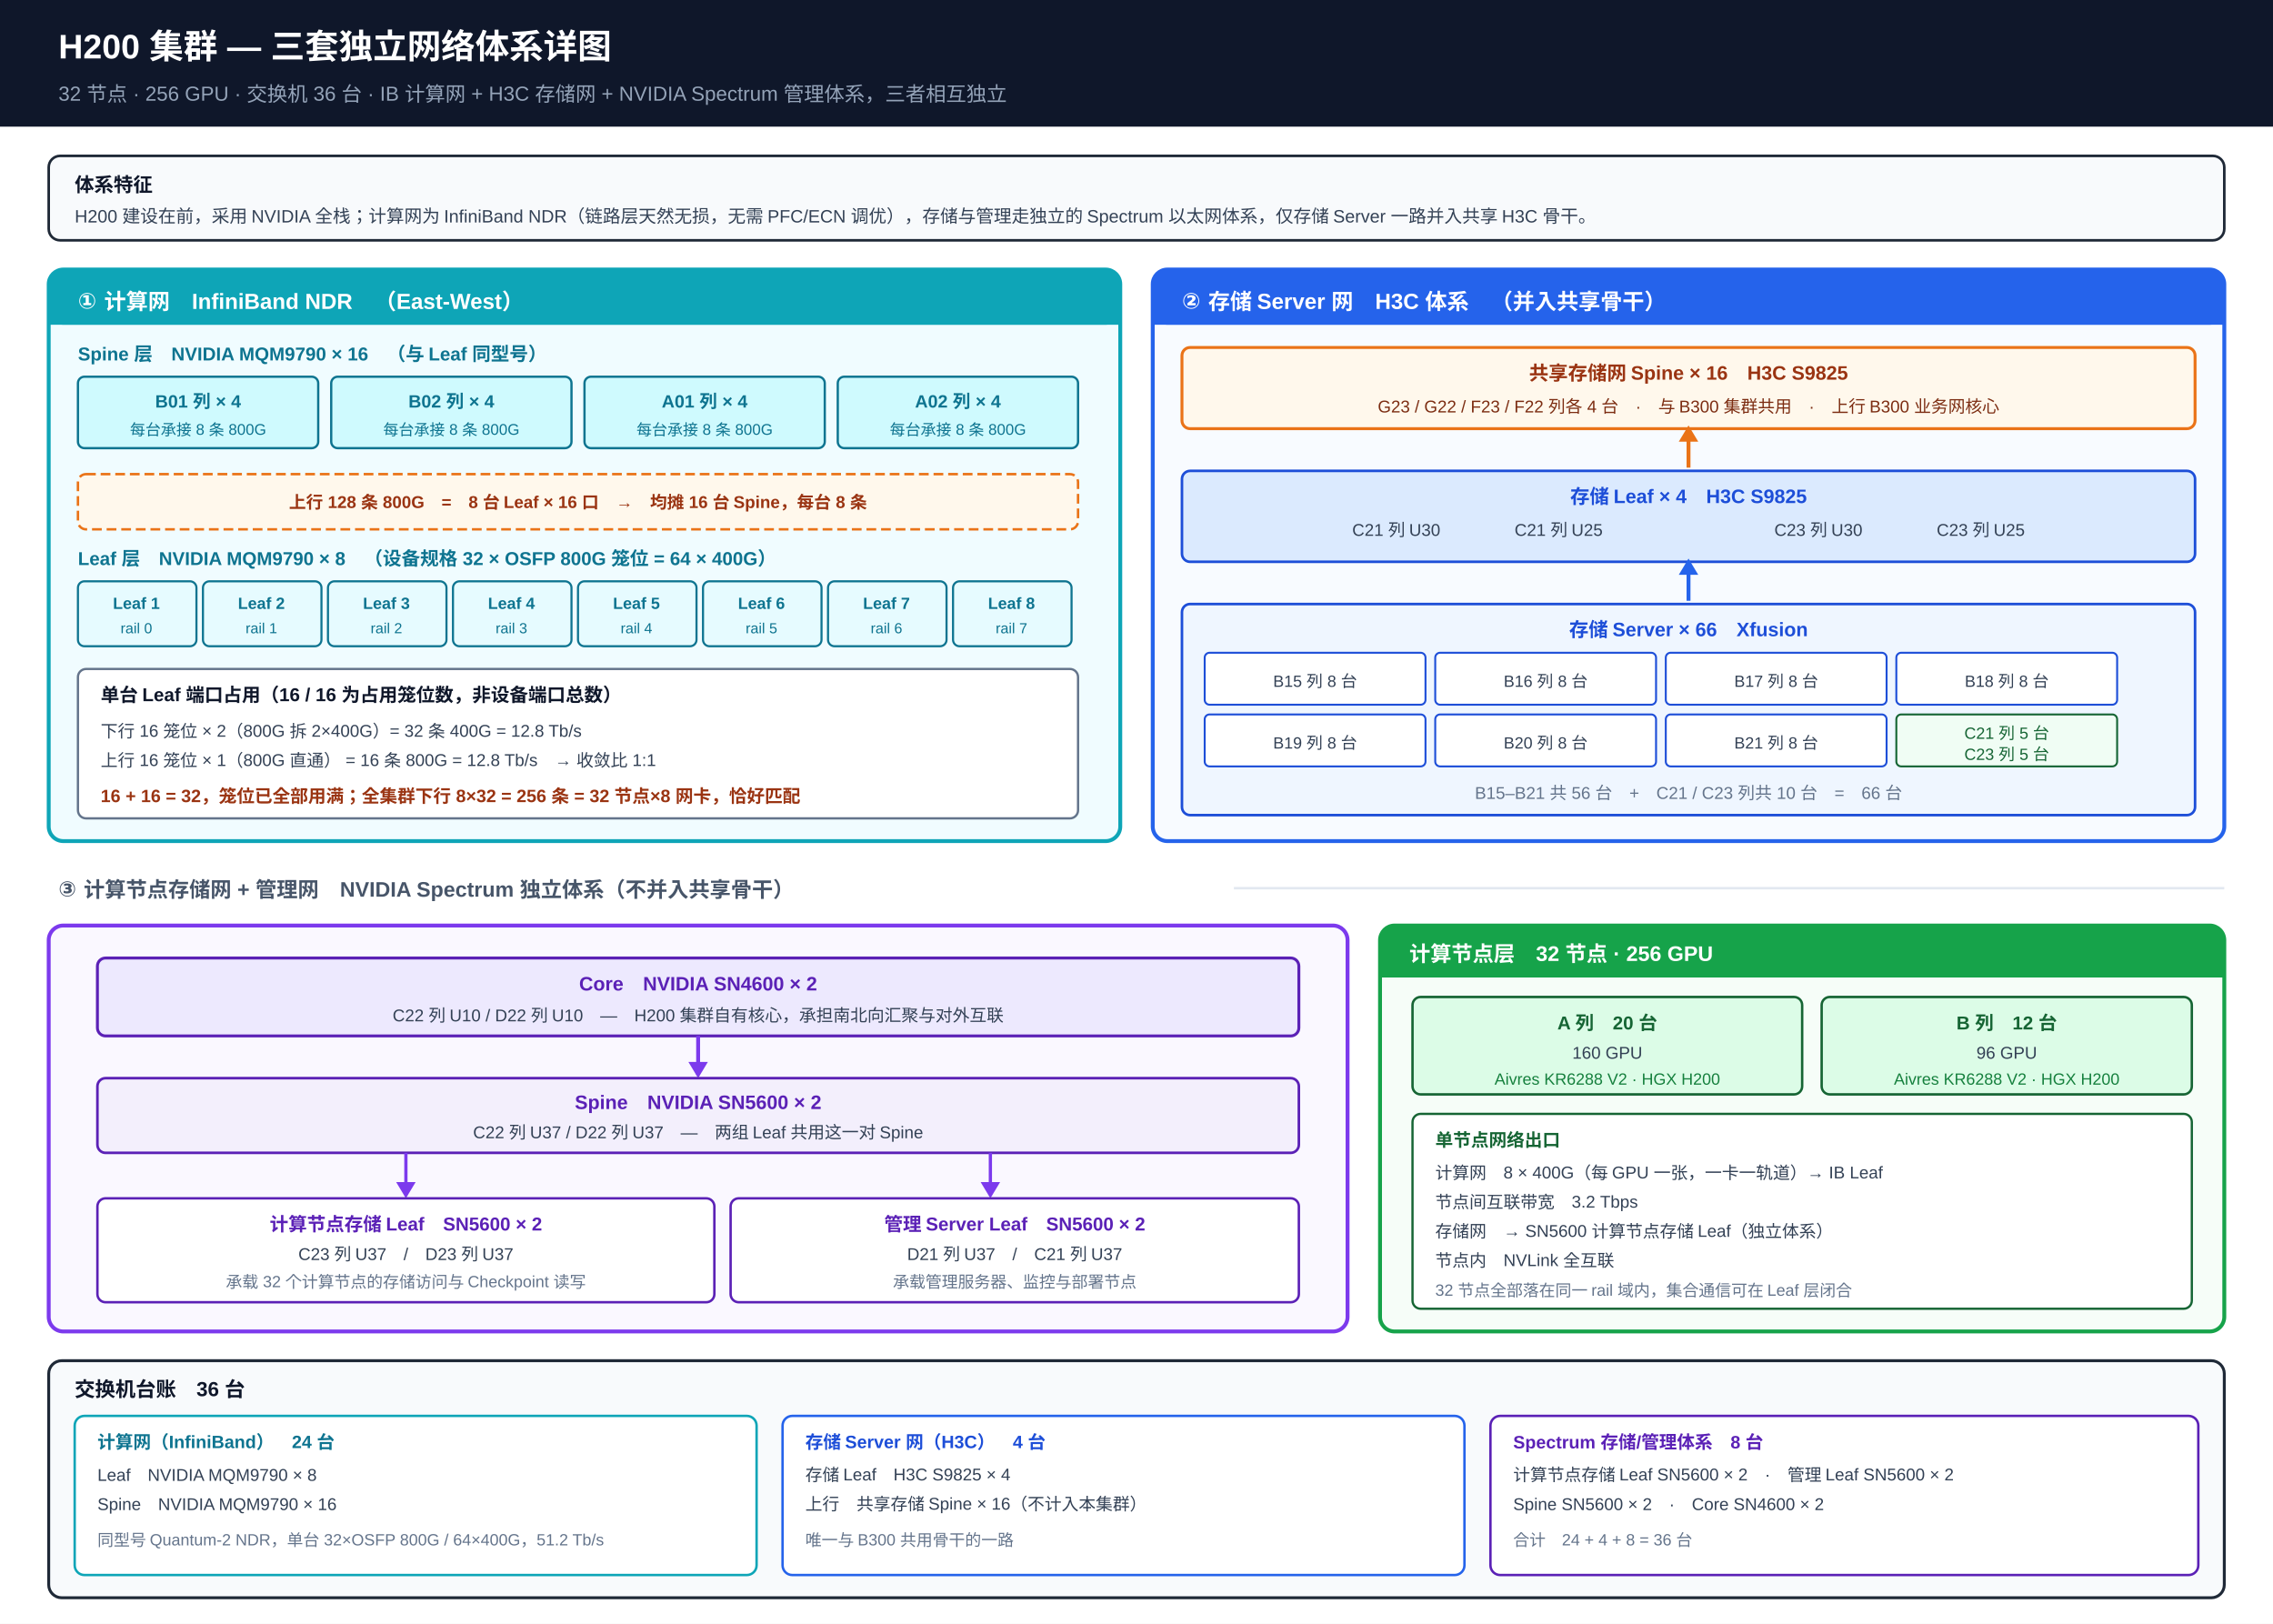
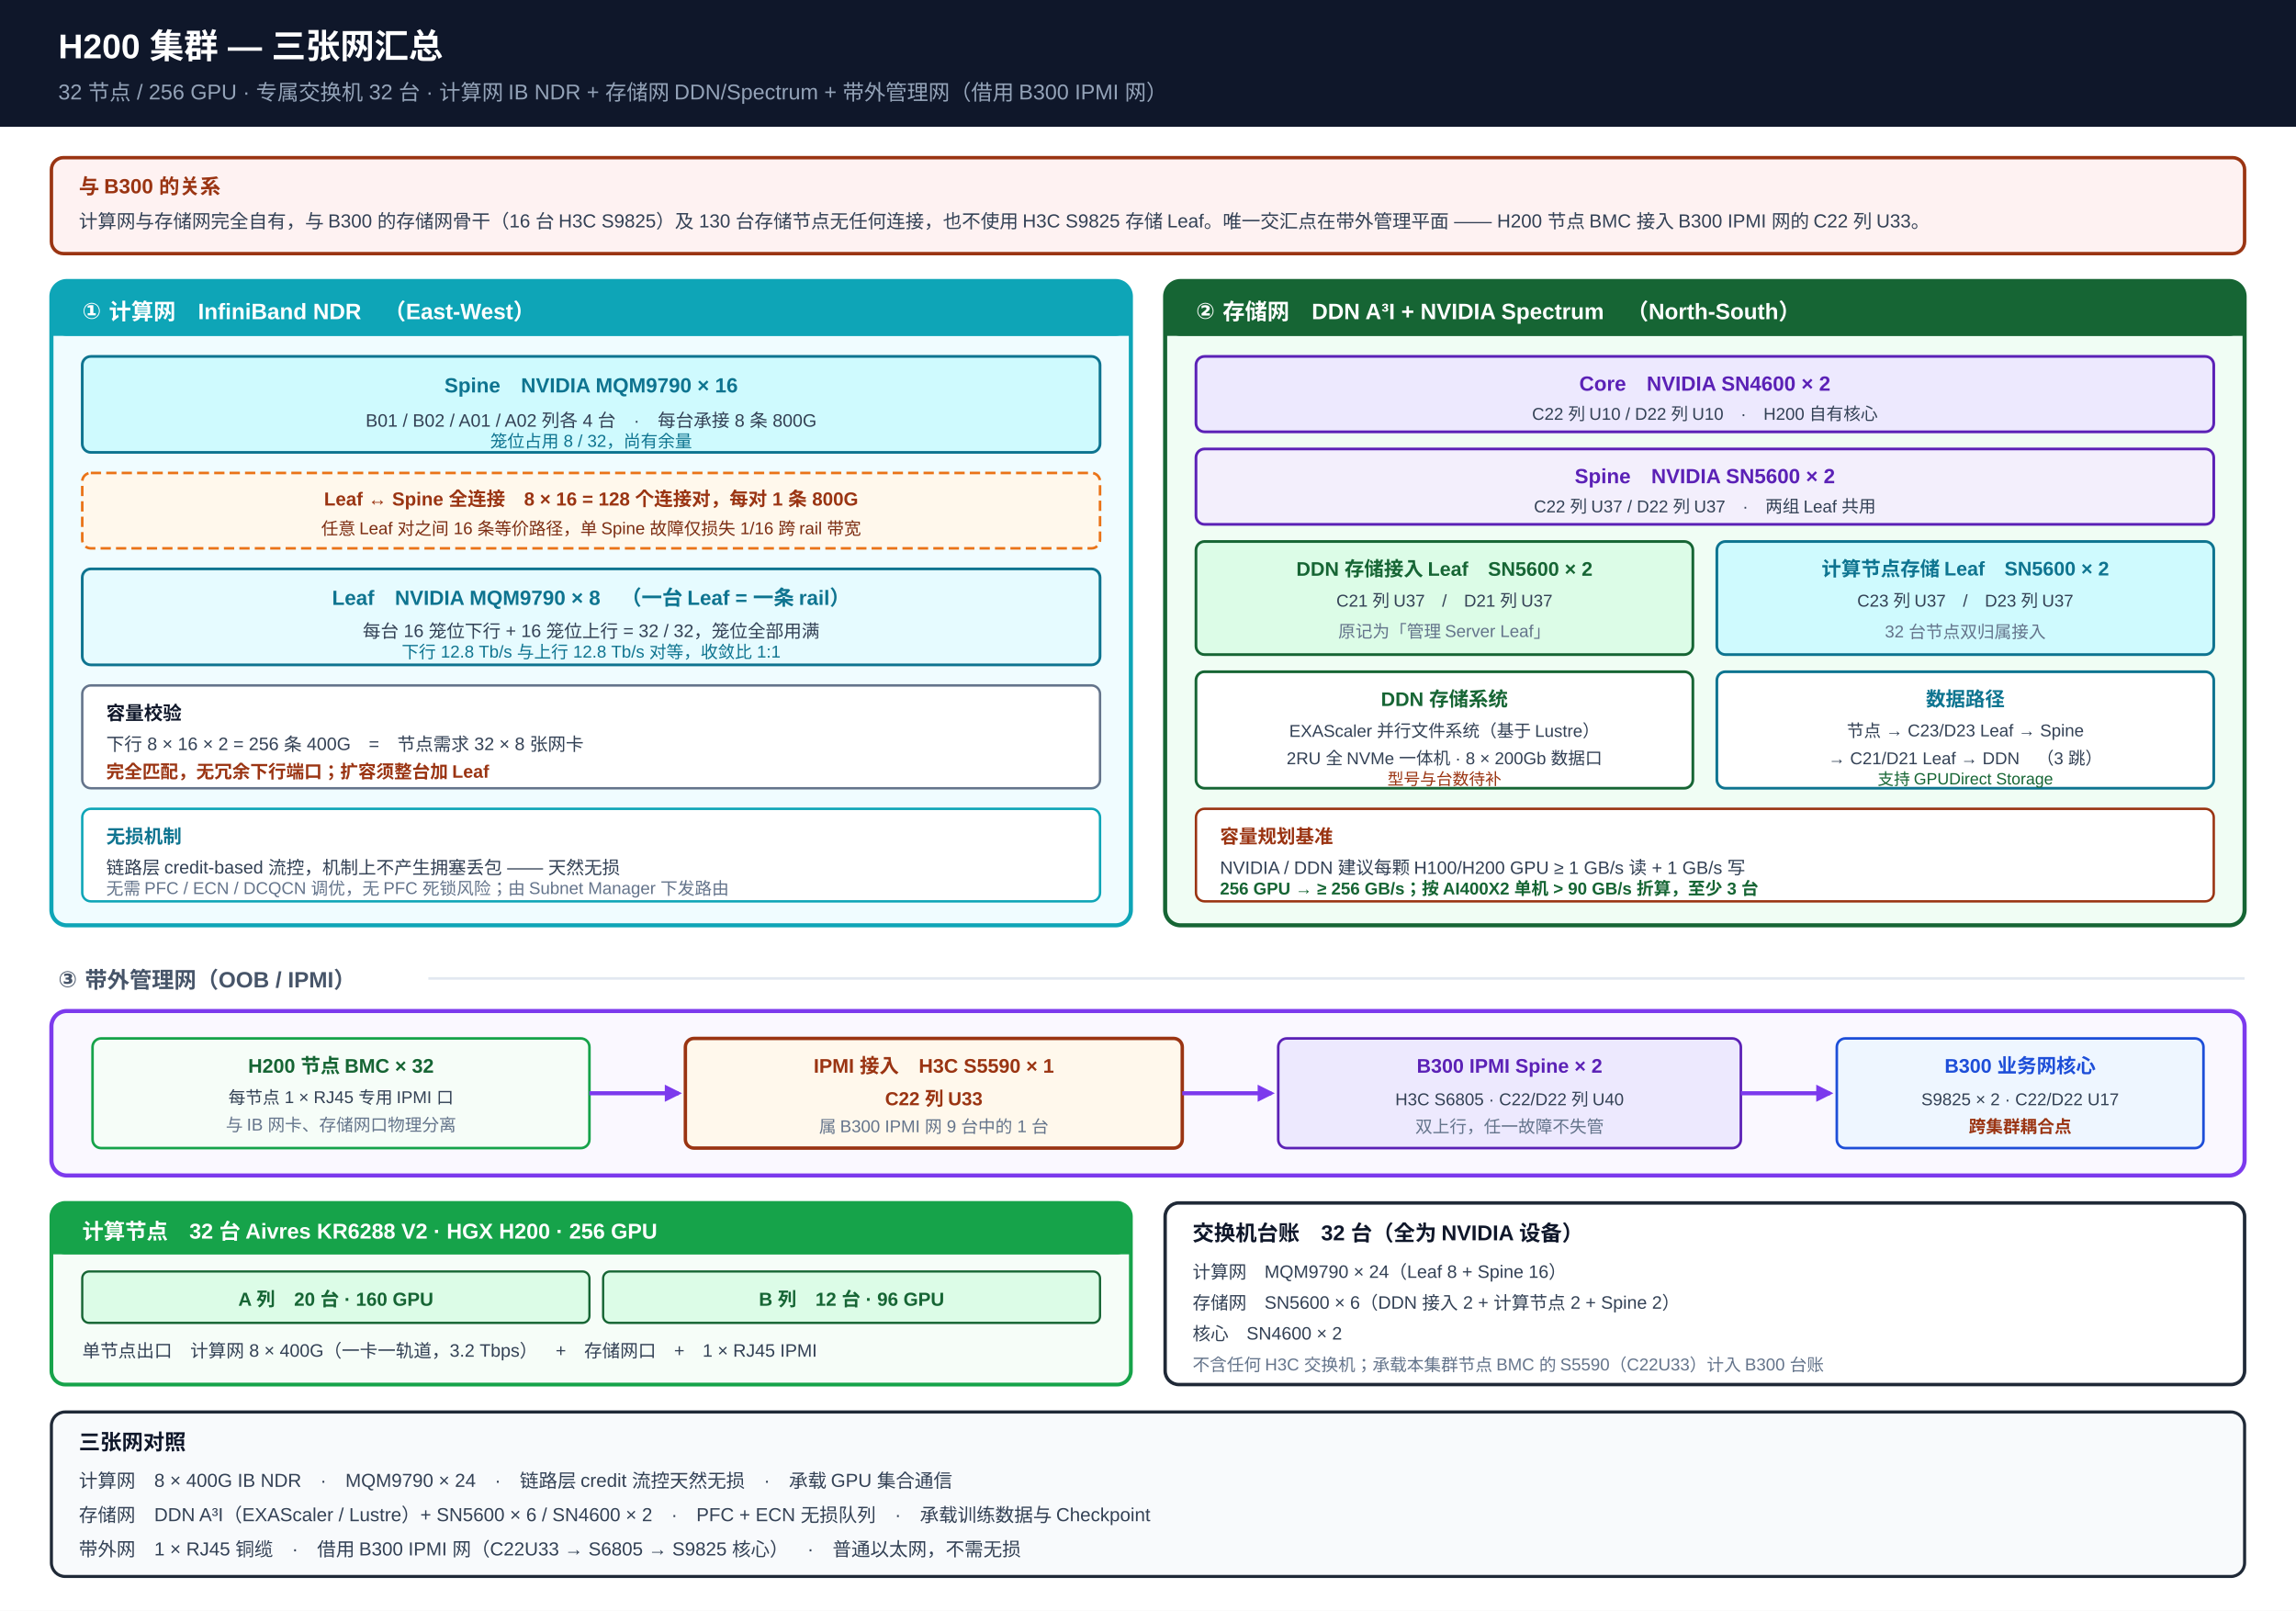
- <svg xmlns="http://www.w3.org/2000/svg" viewBox="0 0 1400 1000" font-family="Segoe UI, Arial, sans-serif">
-   <rect x="0" y="0" width="1400" height="1000" fill="#ffffff" />
-   <rect x="0" y="0" width="1400" height="78" fill="#0f172a" />
-   <text x="36" y="36" font-size="21" font-weight="700" fill="#ffffff">H200 集群 — 三套独立网络体系详图</text>
-   <text x="36" y="62" font-size="12.5" fill="#94a3b8">32 节点 · 256 GPU · 交换机 36 台 · IB 计算网 + H3C 存储网 + NVIDIA Spectrum 管理体系，三者相互独立</text>
-   <rect x="30" y="96" width="1340" height="52" rx="7" fill="#f8fafc" stroke="#1f2937" stroke-width="1.6" />
-   <text x="46" y="118" font-size="12" font-weight="700" fill="#0f172a">体系特征</text>
-   <text x="46" y="137" font-size="11" fill="#334155">H200 建设在前，采用 NVIDIA 全栈；计算网为 InfiniBand NDR（链路层天然无损，无需 PFC/ECN 调优），存储与管理走独立的 Spectrum 以太网体系，仅存储 Server 一路并入共享 H3C 骨干。</text>
-   <rect x="30" y="166" width="660" height="352" rx="9" fill="#f0fcff" stroke="#0ea5b7" stroke-width="2.4" />
-   <rect x="30" y="166" width="660" height="34" rx="9" fill="#0ea5b7" />
-   <rect x="30" y="190" width="660" height="10" fill="#0ea5b7" />
-   <text x="48" y="190" font-size="13.5" font-weight="700" fill="#ffffff">① 计算网　InfiniBand NDR　（East-West）</text>
-   <text x="48" y="222" font-size="11.5" font-weight="700" fill="#0e7490">Spine 层　NVIDIA MQM9790 × 16　（与 Leaf 同型号）</text>
-   <rect x="48" y="232" width="148" height="44" rx="4" fill="#cffafe" stroke="#0e7490" stroke-width="1.4" />
-   <text x="122" y="251" font-size="11" font-weight="700" fill="#0e7490" text-anchor="middle">B01 列 × 4</text>
-   <text x="122" y="268" font-size="9.5" fill="#0e7490" text-anchor="middle">每台承接 8 条 800G</text>
-   <rect x="204" y="232" width="148" height="44" rx="4" fill="#cffafe" stroke="#0e7490" stroke-width="1.4" />
-   <text x="278" y="251" font-size="11" font-weight="700" fill="#0e7490" text-anchor="middle">B02 列 × 4</text>
-   <text x="278" y="268" font-size="9.5" fill="#0e7490" text-anchor="middle">每台承接 8 条 800G</text>
-   <rect x="360" y="232" width="148" height="44" rx="4" fill="#cffafe" stroke="#0e7490" stroke-width="1.4" />
-   <text x="434" y="251" font-size="11" font-weight="700" fill="#0e7490" text-anchor="middle">A01 列 × 4</text>
-   <text x="434" y="268" font-size="9.5" fill="#0e7490" text-anchor="middle">每台承接 8 条 800G</text>
-   <rect x="516" y="232" width="148" height="44" rx="4" fill="#cffafe" stroke="#0e7490" stroke-width="1.4" />
-   <text x="590" y="251" font-size="11" font-weight="700" fill="#0e7490" text-anchor="middle">A02 列 × 4</text>
-   <text x="590" y="268" font-size="9.5" fill="#0e7490" text-anchor="middle">每台承接 8 条 800G</text>
-   <rect x="48" y="292" width="616" height="34" rx="5" fill="#fff8ec" stroke="#ea7317" stroke-width="1.5" stroke-dasharray="6 3" />
-   <text x="356" y="313" font-size="10.5" font-weight="700" fill="#9a3412" text-anchor="middle">上行 128 条 800G　=　8 台 Leaf × 16 口　→　均摊 16 台 Spine，每台 8 条</text>
-   <text x="48" y="348" font-size="11.5" font-weight="700" fill="#0e7490">Leaf 层　NVIDIA MQM9790 × 8　（设备规格 32 × OSFP 800G 笼位 = 64 × 400G）</text>
-   <rect x="48" y="358" width="73" height="40" rx="4" fill="#e6fbff" stroke="#0e7490" stroke-width="1.3" />
-   <text x="84" y="375" font-size="10" font-weight="700" fill="#0e7490" text-anchor="middle">Leaf 1</text>
-   <text x="84" y="390" font-size="9" fill="#0e7490" text-anchor="middle">rail 0</text>
-   <rect x="125" y="358" width="73" height="40" rx="4" fill="#e6fbff" stroke="#0e7490" stroke-width="1.3" />
-   <text x="161" y="375" font-size="10" font-weight="700" fill="#0e7490" text-anchor="middle">Leaf 2</text>
-   <text x="161" y="390" font-size="9" fill="#0e7490" text-anchor="middle">rail 1</text>
-   <rect x="202" y="358" width="73" height="40" rx="4" fill="#e6fbff" stroke="#0e7490" stroke-width="1.3" />
-   <text x="238" y="375" font-size="10" font-weight="700" fill="#0e7490" text-anchor="middle">Leaf 3</text>
-   <text x="238" y="390" font-size="9" fill="#0e7490" text-anchor="middle">rail 2</text>
-   <rect x="279" y="358" width="73" height="40" rx="4" fill="#e6fbff" stroke="#0e7490" stroke-width="1.3" />
-   <text x="315" y="375" font-size="10" font-weight="700" fill="#0e7490" text-anchor="middle">Leaf 4</text>
-   <text x="315" y="390" font-size="9" fill="#0e7490" text-anchor="middle">rail 3</text>
-   <rect x="356" y="358" width="73" height="40" rx="4" fill="#e6fbff" stroke="#0e7490" stroke-width="1.3" />
-   <text x="392" y="375" font-size="10" font-weight="700" fill="#0e7490" text-anchor="middle">Leaf 5</text>
-   <text x="392" y="390" font-size="9" fill="#0e7490" text-anchor="middle">rail 4</text>
-   <rect x="433" y="358" width="73" height="40" rx="4" fill="#e6fbff" stroke="#0e7490" stroke-width="1.3" />
-   <text x="469" y="375" font-size="10" font-weight="700" fill="#0e7490" text-anchor="middle">Leaf 6</text>
-   <text x="469" y="390" font-size="9" fill="#0e7490" text-anchor="middle">rail 5</text>
-   <rect x="510" y="358" width="73" height="40" rx="4" fill="#e6fbff" stroke="#0e7490" stroke-width="1.3" />
-   <text x="546" y="375" font-size="10" font-weight="700" fill="#0e7490" text-anchor="middle">Leaf 7</text>
-   <text x="546" y="390" font-size="9" fill="#0e7490" text-anchor="middle">rail 6</text>
-   <rect x="587" y="358" width="73" height="40" rx="4" fill="#e6fbff" stroke="#0e7490" stroke-width="1.3" />
-   <text x="623" y="375" font-size="10" font-weight="700" fill="#0e7490" text-anchor="middle">Leaf 8</text>
-   <text x="623" y="390" font-size="9" fill="#0e7490" text-anchor="middle">rail 7</text>
-   <rect x="48" y="412" width="616" height="92" rx="5" fill="#ffffff" stroke="#64748b" stroke-width="1.4" />
-   <text x="62" y="432" font-size="11.5" font-weight="700" fill="#0f172a">单台 Leaf 端口占用（16 / 16 为占用笼位数，非设备端口总数）</text>
-   <text x="62" y="454" font-size="10.5" fill="#334155">下行 16 笼位 × 2（800G 拆 2×400G）= 32 条 400G = 12.8 Tb/s</text>
-   <text x="62" y="472" font-size="10.5" fill="#334155">上行 16 笼位 × 1（800G 直通）  = 16 条 800G = 12.8 Tb/s　→ 收敛比 1:1</text>
-   <text x="62" y="494" font-size="11" font-weight="700" fill="#9a3412">16 + 16 = 32，笼位已全部用满；全集群下行 8×32 = 256 条 = 32 节点×8 网卡，恰好匹配</text>
-   <rect x="710" y="166" width="660" height="352" rx="9" fill="#f8fbff" stroke="#2563eb" stroke-width="2.4" />
-   <rect x="710" y="166" width="660" height="34" rx="9" fill="#2563eb" />
-   <rect x="710" y="190" width="660" height="10" fill="#2563eb" />
-   <text x="728" y="190" font-size="13.5" font-weight="700" fill="#ffffff">② 存储 Server 网　H3C 体系　（并入共享骨干）</text>
-   <rect x="728" y="214" width="624" height="50" rx="5" fill="#fff8ec" stroke="#ea7317" stroke-width="1.8" />
-   <text x="1040" y="234" font-size="12" font-weight="700" fill="#9a3412" text-anchor="middle">共享存储网 Spine × 16　H3C S9825</text>
-   <text x="1040" y="254" font-size="10.5" fill="#7c2d12" text-anchor="middle">G23 / G22 / F23 / F22 列各 4 台　·　与 B300 集群共用　·　上行 B300 业务网核心</text>
-   <line x1="1040" y1="264" x2="1040" y2="288" stroke="#ea7317" stroke-width="2.4" />
-   <path d="M 1034 272 L 1040 262 L 1046 272 Z" fill="#ea7317" />
-   <rect x="728" y="290" width="624" height="56" rx="5" fill="#dbeafe" stroke="#1d4ed8" stroke-width="1.6" />
-   <text x="1040" y="310" font-size="12" font-weight="700" fill="#1d4ed8" text-anchor="middle">存储 Leaf × 4　H3C S9825</text>
-   <text x="860" y="330" font-size="10.5" fill="#334155" text-anchor="middle">C21 列 U30</text>
-   <text x="960" y="330" font-size="10.5" fill="#334155" text-anchor="middle">C21 列 U25</text>
-   <text x="1120" y="330" font-size="10.5" fill="#334155" text-anchor="middle">C23 列 U30</text>
-   <text x="1220" y="330" font-size="10.5" fill="#334155" text-anchor="middle">C23 列 U25</text>
-   <line x1="1040" y1="346" x2="1040" y2="370" stroke="#2563eb" stroke-width="2.4" />
-   <path d="M 1034 354 L 1040 344 L 1046 354 Z" fill="#2563eb" />
-   <rect x="728" y="372" width="624" height="130" rx="5" fill="#eff6ff" stroke="#1d4ed8" stroke-width="1.6" />
-   <text x="1040" y="392" font-size="12" font-weight="700" fill="#1d4ed8" text-anchor="middle">存储 Server × 66　Xfusion</text>
-   <rect x="742" y="402" width="136" height="32" rx="3" fill="#ffffff" stroke="#1d4ed8" stroke-width="1.2" />
-   <text x="810" y="423" font-size="10" fill="#334155" text-anchor="middle">B15 列 8 台</text>
-   <rect x="884" y="402" width="136" height="32" rx="3" fill="#ffffff" stroke="#1d4ed8" stroke-width="1.2" />
-   <text x="952" y="423" font-size="10" fill="#334155" text-anchor="middle">B16 列 8 台</text>
-   <rect x="1026" y="402" width="136" height="32" rx="3" fill="#ffffff" stroke="#1d4ed8" stroke-width="1.2" />
-   <text x="1094" y="423" font-size="10" fill="#334155" text-anchor="middle">B17 列 8 台</text>
-   <rect x="1168" y="402" width="136" height="32" rx="3" fill="#ffffff" stroke="#1d4ed8" stroke-width="1.2" />
-   <text x="1236" y="423" font-size="10" fill="#334155" text-anchor="middle">B18 列 8 台</text>
-   <rect x="742" y="440" width="136" height="32" rx="3" fill="#ffffff" stroke="#1d4ed8" stroke-width="1.2" />
-   <text x="810" y="461" font-size="10" fill="#334155" text-anchor="middle">B19 列 8 台</text>
-   <rect x="884" y="440" width="136" height="32" rx="3" fill="#ffffff" stroke="#1d4ed8" stroke-width="1.2" />
-   <text x="952" y="461" font-size="10" fill="#334155" text-anchor="middle">B20 列 8 台</text>
-   <rect x="1026" y="440" width="136" height="32" rx="3" fill="#ffffff" stroke="#1d4ed8" stroke-width="1.2" />
-   <text x="1094" y="461" font-size="10" fill="#334155" text-anchor="middle">B21 列 8 台</text>
-   <rect x="1168" y="440" width="136" height="32" rx="3" fill="#f0fdf4" stroke="#166534" stroke-width="1.2" />
-   <text x="1236" y="455" font-size="10" fill="#166534" text-anchor="middle">C21 列 5 台</text>
-   <text x="1236" y="468" font-size="10" fill="#166534" text-anchor="middle">C23 列 5 台</text>
-   <text x="1040" y="492" font-size="10.5" fill="#64748b" text-anchor="middle">B15–B21 共 56 台　+　C21 / C23 列共 10 台　=　66 台</text>
-   <text x="36" y="552" font-size="13" font-weight="700" fill="#475569">③ 计算节点存储网 + 管理网　NVIDIA Spectrum 独立体系（不并入共享骨干）</text>
-   <line x1="760" y1="547" x2="1370" y2="547" stroke="#e2e8f0" stroke-width="1.5" />
-   <rect x="30" y="570" width="800" height="250" rx="9" fill="#faf8ff" stroke="#7c3aed" stroke-width="2.4" />
-   <rect x="60" y="590" width="740" height="48" rx="5" fill="#ede9fe" stroke="#5b21b6" stroke-width="1.8" />
-   <text x="430" y="610" font-size="12" font-weight="700" fill="#5b21b6" text-anchor="middle">Core　NVIDIA SN4600 × 2</text>
-   <text x="430" y="629" font-size="10.5" fill="#334155" text-anchor="middle">C22 列 U10 / D22 列 U10　—　H200 集群自有核心，承担南北向汇聚与对外互联</text>
-   <line x1="430" y1="638" x2="430" y2="662" stroke="#7c3aed" stroke-width="2.4" />
-   <path d="M 424 654 L 430 664 L 436 654 Z" fill="#7c3aed" />
-   <rect x="60" y="664" width="740" height="46" rx="5" fill="#f3effc" stroke="#5b21b6" stroke-width="1.6" />
-   <text x="430" y="683" font-size="12" font-weight="700" fill="#5b21b6" text-anchor="middle">Spine　NVIDIA SN5600 × 2</text>
-   <text x="430" y="701" font-size="10.5" fill="#334155" text-anchor="middle">C22 列 U37 / D22 列 U37　—　两组 Leaf 共用这一对 Spine</text>
-   <line x1="250" y1="710" x2="250" y2="736" stroke="#7c3aed" stroke-width="2" />
-   <path d="M 244 728 L 250 738 L 256 728 Z" fill="#7c3aed" />
-   <line x1="610" y1="710" x2="610" y2="736" stroke="#7c3aed" stroke-width="2" />
-   <path d="M 604 728 L 610 738 L 616 728 Z" fill="#7c3aed" />
-   <rect x="60" y="738" width="380" height="64" rx="5" fill="#ffffff" stroke="#5b21b6" stroke-width="1.5" />
-   <text x="250" y="758" font-size="11.5" font-weight="700" fill="#5b21b6" text-anchor="middle">计算节点存储 Leaf　SN5600 × 2</text>
-   <text x="250" y="776" font-size="10.5" fill="#334155" text-anchor="middle">C23 列 U37　/　D23 列 U37</text>
-   <text x="250" y="793" font-size="10" fill="#64748b" text-anchor="middle">承载 32 个计算节点的存储访问与 Checkpoint 读写</text>
-   <rect x="450" y="738" width="350" height="64" rx="5" fill="#ffffff" stroke="#5b21b6" stroke-width="1.5" />
-   <text x="625" y="758" font-size="11.5" font-weight="700" fill="#5b21b6" text-anchor="middle">管理 Server Leaf　SN5600 × 2</text>
-   <text x="625" y="776" font-size="10.5" fill="#334155" text-anchor="middle">D21 列 U37　/　C21 列 U37</text>
-   <text x="625" y="793" font-size="10" fill="#64748b" text-anchor="middle">承载管理服务器、监控与部署节点</text>
-   <rect x="850" y="570" width="520" height="250" rx="9" fill="#f6fdf8" stroke="#16a34a" stroke-width="2.4" />
-   <rect x="850" y="570" width="520" height="32" rx="9" fill="#16a34a" />
-   <rect x="850" y="592" width="520" height="10" fill="#16a34a" />
-   <text x="868" y="592" font-size="13" font-weight="700" fill="#ffffff">计算节点层　32 节点 · 256 GPU</text>
-   <rect x="870" y="614" width="240" height="60" rx="5" fill="#dcfce7" stroke="#166534" stroke-width="1.5" />
-   <text x="990" y="634" font-size="11.5" font-weight="700" fill="#166534" text-anchor="middle">A 列　20 台</text>
-   <text x="990" y="652" font-size="10.5" fill="#334155" text-anchor="middle">160 GPU</text>
-   <text x="990" y="668" font-size="10" fill="#15803d" text-anchor="middle">Aivres KR6288 V2 · HGX H200</text>
-   <rect x="1122" y="614" width="228" height="60" rx="5" fill="#dcfce7" stroke="#166534" stroke-width="1.5" />
-   <text x="1236" y="634" font-size="11.5" font-weight="700" fill="#166534" text-anchor="middle">B 列　12 台</text>
-   <text x="1236" y="652" font-size="10.5" fill="#334155" text-anchor="middle">96 GPU</text>
-   <text x="1236" y="668" font-size="10" fill="#15803d" text-anchor="middle">Aivres KR6288 V2 · HGX H200</text>
-   <rect x="870" y="686" width="480" height="120" rx="5" fill="#ffffff" stroke="#166534" stroke-width="1.4" />
-   <text x="884" y="706" font-size="11" font-weight="700" fill="#166534">单节点网络出口</text>
-   <text x="884" y="726" font-size="10.5" fill="#334155">计算网　8 × 400G（每 GPU 一张，一卡一轨道）→ IB Leaf</text>
-   <text x="884" y="744" font-size="10.5" fill="#334155">节点间互联带宽　3.2 Tbps</text>
-   <text x="884" y="762" font-size="10.5" fill="#334155">存储网　→ SN5600 计算节点存储 Leaf（独立体系）</text>
-   <text x="884" y="780" font-size="10.5" fill="#334155">节点内　NVLink 全互联</text>
-   <text x="884" y="798" font-size="10" fill="#64748b">32 节点全部落在同一 rail 域内，集合通信可在 Leaf 层闭合</text>
-   <rect x="30" y="838" width="1340" height="146" rx="8" fill="#f8fafc" stroke="#1f2937" stroke-width="1.8" />
-   <text x="46" y="860" font-size="12.5" font-weight="700" fill="#0f172a">交换机台账　36 台</text>
-   <rect x="46" y="872" width="420" height="98" rx="6" fill="#ffffff" stroke="#0ea5b7" stroke-width="1.5" />
-   <text x="60" y="892" font-size="11" font-weight="700" fill="#0e7490">计算网（InfiniBand）　24 台</text>
-   <text x="60" y="912" font-size="10.5" fill="#334155">Leaf　NVIDIA MQM9790 × 8</text>
-   <text x="60" y="930" font-size="10.5" fill="#334155">Spine　NVIDIA MQM9790 × 16</text>
-   <text x="60" y="952" font-size="10" fill="#64748b">同型号 Quantum-2 NDR，单台 32×OSFP 800G / 64×400G，51.2 Tb/s</text>
-   <rect x="482" y="872" width="420" height="98" rx="6" fill="#ffffff" stroke="#2563eb" stroke-width="1.5" />
-   <text x="496" y="892" font-size="11" font-weight="700" fill="#1d4ed8">存储 Server 网（H3C）　4 台</text>
-   <text x="496" y="912" font-size="10.5" fill="#334155">存储 Leaf　H3C S9825 × 4</text>
-   <text x="496" y="930" font-size="10.5" fill="#334155">上行　共享存储 Spine × 16（不计入本集群）</text>
-   <text x="496" y="952" font-size="10" fill="#64748b">唯一与 B300 共用骨干的一路</text>
-   <rect x="918" y="872" width="436" height="98" rx="6" fill="#ffffff" stroke="#5b21b6" stroke-width="1.5" />
-   <text x="932" y="892" font-size="11" font-weight="700" fill="#5b21b6">Spectrum 存储/管理体系　8 台</text>
-   <text x="932" y="912" font-size="10.5" fill="#334155">计算节点存储 Leaf SN5600 × 2　·　管理 Leaf SN5600 × 2</text>
-   <text x="932" y="930" font-size="10.5" fill="#334155">Spine SN5600 × 2　·　Core SN4600 × 2</text>
-   <text x="932" y="952" font-size="10" fill="#64748b">合计　24 + 4 + 8 = 36 台</text>
+ <svg xmlns="http://www.w3.org/2000/svg" viewBox="0 0 1340 940" font-family="Segoe UI, Arial, sans-serif">
+   <rect x="0" y="0" width="1340" height="940" fill="#ffffff" />
+   <rect x="0" y="0" width="1340" height="74" fill="#0f172a" />
+   <text x="34" y="34" font-size="20" font-weight="700" fill="#ffffff">H200 集群 — 三张网汇总</text>
+   <text x="34" y="58" font-size="12.5" fill="#94a3b8">32 节点 / 256 GPU · 专属交换机 32 台 · 计算网 IB NDR + 存储网 DDN/Spectrum + 带外管理网（借用 B300 IPMI 网）</text>
+   <rect x="30" y="92" width="1280" height="56" rx="7" fill="#fef2f2" stroke="#9a3412" stroke-width="2" />
+   <text x="46" y="113" font-size="12" font-weight="700" fill="#9a3412">与 B300 的关系</text>
+   <text x="46" y="133" font-size="11" fill="#334155">计算网与存储网完全自有，与 B300 的存储网骨干（16 台 H3C S9825）及 130 台存储节点无任何连接，也不使用 H3C S9825 存储 Leaf。唯一交汇点在带外管理平面 —— H200 节点 BMC 接入 B300 IPMI 网的 C22 列 U33。</text>
+   <rect x="30" y="164" width="630" height="376" rx="9" fill="#f0fcff" stroke="#0ea5b7" stroke-width="2.4" />
+   <rect x="30" y="164" width="630" height="32" rx="9" fill="#0ea5b7" />
+   <rect x="30" y="186" width="630" height="10" fill="#0ea5b7" />
+   <text x="48" y="186" font-size="13" font-weight="700" fill="#ffffff">① 计算网　InfiniBand NDR　（East-West）</text>
+   <rect x="48" y="208" width="594" height="56" rx="5" fill="#cffafe" stroke="#0e7490" stroke-width="1.6" />
+   <text x="345" y="229" font-size="12" font-weight="700" fill="#0e7490" text-anchor="middle">Spine　NVIDIA MQM9790 × 16</text>
+   <text x="345" y="249" font-size="10.5" fill="#334155" text-anchor="middle">B01 / B02 / A01 / A02 列各 4 台　·　每台承接 8 条 800G</text>
+   <text x="345" y="261" font-size="10" fill="#0e7490" text-anchor="middle">笼位占用 8 / 32，尚有余量</text>
+   <rect x="48" y="276" width="594" height="44" rx="5" fill="#fff8ec" stroke="#ea7317" stroke-width="1.5" stroke-dasharray="6 3" />
+   <text x="345" y="295" font-size="11" font-weight="700" fill="#9a3412" text-anchor="middle">Leaf ↔ Spine 全连接　8 × 16 = 128 个连接对，每对 1 条 800G</text>
+   <text x="345" y="312" font-size="10" fill="#7c2d12" text-anchor="middle">任意 Leaf 对之间 16 条等价路径，单 Spine 故障仅损失 1/16 跨 rail 带宽</text>
+   <rect x="48" y="332" width="594" height="56" rx="5" fill="#e6fbff" stroke="#0e7490" stroke-width="1.6" />
+   <text x="345" y="353" font-size="12" font-weight="700" fill="#0e7490" text-anchor="middle">Leaf　NVIDIA MQM9790 × 8　（一台 Leaf = 一条 rail）</text>
+   <text x="345" y="372" font-size="10.5" fill="#334155" text-anchor="middle">每台 16 笼位下行 + 16 笼位上行 = 32 / 32，笼位全部用满</text>
+   <text x="345" y="384" font-size="10" fill="#0e7490" text-anchor="middle">下行 12.8 Tb/s 与上行 12.8 Tb/s 对等，收敛比 1:1</text>
+   <rect x="48" y="400" width="594" height="60" rx="5" fill="#ffffff" stroke="#64748b" stroke-width="1.4" />
+   <text x="62" y="420" font-size="11" font-weight="700" fill="#0f172a">容量校验</text>
+   <text x="62" y="438" font-size="10.5" fill="#334155">下行 8 × 16 × 2 = 256 条 400G　=　节点需求 32 × 8 张网卡</text>
+   <text x="62" y="454" font-size="10.5" font-weight="600" fill="#9a3412">完全匹配，无冗余下行端口；扩容须整台加 Leaf</text>
+   <rect x="48" y="472" width="594" height="54" rx="5" fill="#ffffff" stroke="#0ea5b7" stroke-width="1.4" />
+   <text x="62" y="492" font-size="11" font-weight="700" fill="#0e7490">无损机制</text>
+   <text x="62" y="510" font-size="10.5" fill="#334155">链路层 credit-based 流控，机制上不产生拥塞丢包 —— 天然无损</text>
+   <text x="62" y="522" font-size="10" fill="#64748b">无需 PFC / ECN / DCQCN 调优，无 PFC 死锁风险；由 Subnet Manager 下发路由</text>
+   <rect x="680" y="164" width="630" height="376" rx="9" fill="#f0fdf4" stroke="#166534" stroke-width="2.4" />
+   <rect x="680" y="164" width="630" height="32" rx="9" fill="#166534" />
+   <rect x="680" y="186" width="630" height="10" fill="#166534" />
+   <text x="698" y="186" font-size="13" font-weight="700" fill="#ffffff">② 存储网　DDN A³I + NVIDIA Spectrum　（North-South）</text>
+   <rect x="698" y="208" width="594" height="44" rx="5" fill="#ede9fe" stroke="#5b21b6" stroke-width="1.6" />
+   <text x="995" y="228" font-size="12" font-weight="700" fill="#5b21b6" text-anchor="middle">Core　NVIDIA SN4600 × 2</text>
+   <text x="995" y="245" font-size="10" fill="#334155" text-anchor="middle">C22 列 U10 / D22 列 U10　·　H200 自有核心</text>
+   <rect x="698" y="262" width="594" height="44" rx="5" fill="#f3effc" stroke="#5b21b6" stroke-width="1.6" />
+   <text x="995" y="282" font-size="12" font-weight="700" fill="#5b21b6" text-anchor="middle">Spine　NVIDIA SN5600 × 2</text>
+   <text x="995" y="299" font-size="10" fill="#334155" text-anchor="middle">C22 列 U37 / D22 列 U37　·　两组 Leaf 共用</text>
+   <rect x="698" y="316" width="290" height="66" rx="5" fill="#dcfce7" stroke="#166534" stroke-width="1.6" />
+   <text x="843" y="336" font-size="11.5" font-weight="700" fill="#166534" text-anchor="middle">DDN 存储接入 Leaf　SN5600 × 2</text>
+   <text x="843" y="354" font-size="10" fill="#334155" text-anchor="middle">C21 列 U37　/　D21 列 U37</text>
+   <text x="843" y="372" font-size="10" fill="#64748b" text-anchor="middle">原记为「管理 Server Leaf」</text>
+   <rect x="1002" y="316" width="290" height="66" rx="5" fill="#cffafe" stroke="#0e7490" stroke-width="1.6" />
+   <text x="1147" y="336" font-size="11.5" font-weight="700" fill="#0e7490" text-anchor="middle">计算节点存储 Leaf　SN5600 × 2</text>
+   <text x="1147" y="354" font-size="10" fill="#334155" text-anchor="middle">C23 列 U37　/　D23 列 U37</text>
+   <text x="1147" y="372" font-size="10" fill="#64748b" text-anchor="middle">32 台节点双归属接入</text>
+   <rect x="698" y="392" width="290" height="68" rx="5" fill="#ffffff" stroke="#166534" stroke-width="1.6" />
+   <text x="843" y="412" font-size="11.5" font-weight="700" fill="#166534" text-anchor="middle">DDN 存储系统</text>
+   <text x="843" y="430" font-size="10" fill="#334155" text-anchor="middle">EXAScaler 并行文件系统（基于 Lustre）</text>
+   <text x="843" y="446" font-size="10" fill="#334155" text-anchor="middle">2RU 全 NVMe 一体机 · 8 × 200Gb 数据口</text>
+   <text x="843" y="458" font-size="9.5" fill="#9a3412" text-anchor="middle">型号与台数待补</text>
+   <rect x="1002" y="392" width="290" height="68" rx="5" fill="#ffffff" stroke="#0e7490" stroke-width="1.6" />
+   <text x="1147" y="412" font-size="11.5" font-weight="700" fill="#0e7490" text-anchor="middle">数据路径</text>
+   <text x="1147" y="430" font-size="10" fill="#334155" text-anchor="middle">节点 → C23/D23 Leaf → Spine</text>
+   <text x="1147" y="446" font-size="10" fill="#334155" text-anchor="middle">→ C21/D21 Leaf → DDN　（3 跳）</text>
+   <text x="1147" y="458" font-size="9.5" fill="#166534" text-anchor="middle">支持 GPUDirect Storage</text>
+   <rect x="698" y="472" width="594" height="54" rx="5" fill="#ffffff" stroke="#9a3412" stroke-width="1.4" />
+   <text x="712" y="492" font-size="11" font-weight="700" fill="#9a3412">容量规划基准</text>
+   <text x="712" y="510" font-size="10.5" fill="#334155">NVIDIA / DDN 建议每颗 H100/H200 GPU ≥ 1 GB/s 读 + 1 GB/s 写</text>
+   <text x="712" y="522" font-size="10" font-weight="600" fill="#166534">256 GPU → ≥ 256 GB/s；按 AI400X2 单机 &gt; 90 GB/s 折算，至少 3 台</text>
+   <text x="34" y="576" font-size="13" font-weight="700" fill="#475569">③ 带外管理网（OOB / IPMI）</text>
+   <line x1="250" y1="571" x2="1310" y2="571" stroke="#e2e8f0" stroke-width="1.5" />
+   <rect x="30" y="590" width="1280" height="96" rx="9" fill="#faf8ff" stroke="#7c3aed" stroke-width="2.4" />
+   <rect x="54" y="606" width="290" height="64" rx="5" fill="#f6fdf8" stroke="#16a34a" stroke-width="1.5" />
+   <text x="199" y="626" font-size="11.5" font-weight="700" fill="#166534" text-anchor="middle">H200 节点 BMC × 32</text>
+   <text x="199" y="644" font-size="10" fill="#334155" text-anchor="middle">每节点 1 × RJ45 专用 IPMI 口</text>
+   <text x="199" y="660" font-size="10" fill="#64748b" text-anchor="middle">与 IB 网卡、存储网口物理分离</text>
+   <line x1="344" y1="638" x2="396" y2="638" stroke="#7c3aed" stroke-width="2.4" />
+   <path d="M 388 633 L 398 638 L 388 643 Z" fill="#7c3aed" />
+   <rect x="400" y="606" width="290" height="64" rx="5" fill="#fff8ec" stroke="#9a3412" stroke-width="2" />
+   <text x="545" y="626" font-size="11.5" font-weight="700" fill="#9a3412" text-anchor="middle">IPMI 接入　H3C S5590 × 1</text>
+   <text x="545" y="645" font-size="11" font-weight="700" fill="#9a3412" text-anchor="middle">C22 列 U33</text>
+   <text x="545" y="661" font-size="10" fill="#64748b" text-anchor="middle">属 B300 IPMI 网 9 台中的 1 台</text>
+   <line x1="690" y1="638" x2="742" y2="638" stroke="#7c3aed" stroke-width="2.4" />
+   <path d="M 734 633 L 744 638 L 734 643 Z" fill="#7c3aed" />
+   <rect x="746" y="606" width="270" height="64" rx="5" fill="#ede9fe" stroke="#5b21b6" stroke-width="1.5" />
+   <text x="881" y="626" font-size="11.5" font-weight="700" fill="#5b21b6" text-anchor="middle">B300 IPMI Spine × 2</text>
+   <text x="881" y="645" font-size="10" fill="#334155" text-anchor="middle">H3C S6805 · C22/D22 列 U40</text>
+   <text x="881" y="661" font-size="10" fill="#64748b" text-anchor="middle">双上行，任一故障不失管</text>
+   <line x1="1016" y1="638" x2="1068" y2="638" stroke="#7c3aed" stroke-width="2.4" />
+   <path d="M 1060 633 L 1070 638 L 1060 643 Z" fill="#7c3aed" />
+   <rect x="1072" y="606" width="214" height="64" rx="5" fill="#eef6ff" stroke="#1d4ed8" stroke-width="1.5" />
+   <text x="1179" y="626" font-size="11.5" font-weight="700" fill="#1d4ed8" text-anchor="middle">B300 业务网核心</text>
+   <text x="1179" y="645" font-size="10" fill="#334155" text-anchor="middle">S9825 × 2 · C22/D22 U17</text>
+   <text x="1179" y="661" font-size="10" font-weight="600" fill="#9a3412" text-anchor="middle">跨集群耦合点</text>
+   <rect x="30" y="702" width="630" height="106" rx="8" fill="#f6fdf8" stroke="#16a34a" stroke-width="2.2" />
+   <rect x="30" y="702" width="630" height="30" rx="8" fill="#16a34a" />
+   <rect x="30" y="722" width="630" height="10" fill="#16a34a" />
+   <text x="48" y="723" font-size="12.5" font-weight="700" fill="#ffffff">计算节点　32 台 Aivres KR6288 V2 · HGX H200 · 256 GPU</text>
+   <rect x="48" y="742" width="296" height="30" rx="4" fill="#dcfce7" stroke="#166534" stroke-width="1.3" />
+   <text x="196" y="762" font-size="11" font-weight="600" fill="#166534" text-anchor="middle">A 列　20 台 · 160 GPU</text>
+   <rect x="352" y="742" width="290" height="30" rx="4" fill="#dcfce7" stroke="#166534" stroke-width="1.3" />
+   <text x="497" y="762" font-size="11" font-weight="600" fill="#166534" text-anchor="middle">B 列　12 台 · 96 GPU</text>
+   <text x="48" y="792" font-size="10.5" fill="#334155">单节点出口　计算网 8 × 400G（一卡一轨道，3.2 Tbps）　+　存储网口　+　1 × RJ45 IPMI</text>
+   <rect x="680" y="702" width="630" height="106" rx="8" fill="#ffffff" stroke="#1f2937" stroke-width="2" />
+   <text x="696" y="724" font-size="12.5" font-weight="700" fill="#0f172a">交换机台账　32 台（全为 NVIDIA 设备）</text>
+   <text x="696" y="746" font-size="10.5" fill="#334155">计算网　MQM9790 × 24（Leaf 8 + Spine 16）</text>
+   <text x="696" y="764" font-size="10.5" fill="#334155">存储网　SN5600 × 6（DDN 接入 2 + 计算节点 2 + Spine 2）</text>
+   <text x="696" y="782" font-size="10.5" fill="#334155">核心　SN4600 × 2</text>
+   <text x="696" y="800" font-size="10" fill="#64748b">不含任何 H3C 交换机；承载本集群节点 BMC 的 S5590（C22U33）计入 B300 台账</text>
+   <rect x="30" y="824" width="1280" height="96" rx="8" fill="#f8fafc" stroke="#1f2937" stroke-width="1.8" />
+   <text x="46" y="846" font-size="12.5" font-weight="700" fill="#0f172a">三张网对照</text>
+   <text x="46" y="868" font-size="11" fill="#334155">计算网　8 × 400G IB NDR　·　MQM9790 × 24　·　链路层 credit 流控天然无损　·　承载 GPU 集合通信</text>
+   <text x="46" y="888" font-size="11" fill="#334155">存储网　DDN A³I（EXAScaler / Lustre）+ SN5600 × 6 / SN4600 × 2　·　PFC + ECN 无损队列　·　承载训练数据与 Checkpoint</text>
+   <text x="46" y="908" font-size="11" fill="#334155">带外网　1 × RJ45 铜缆　·　借用 B300 IPMI 网（C22U33 → S6805 → S9825 核心）　·　普通以太网，不需无损</text>
</svg>
